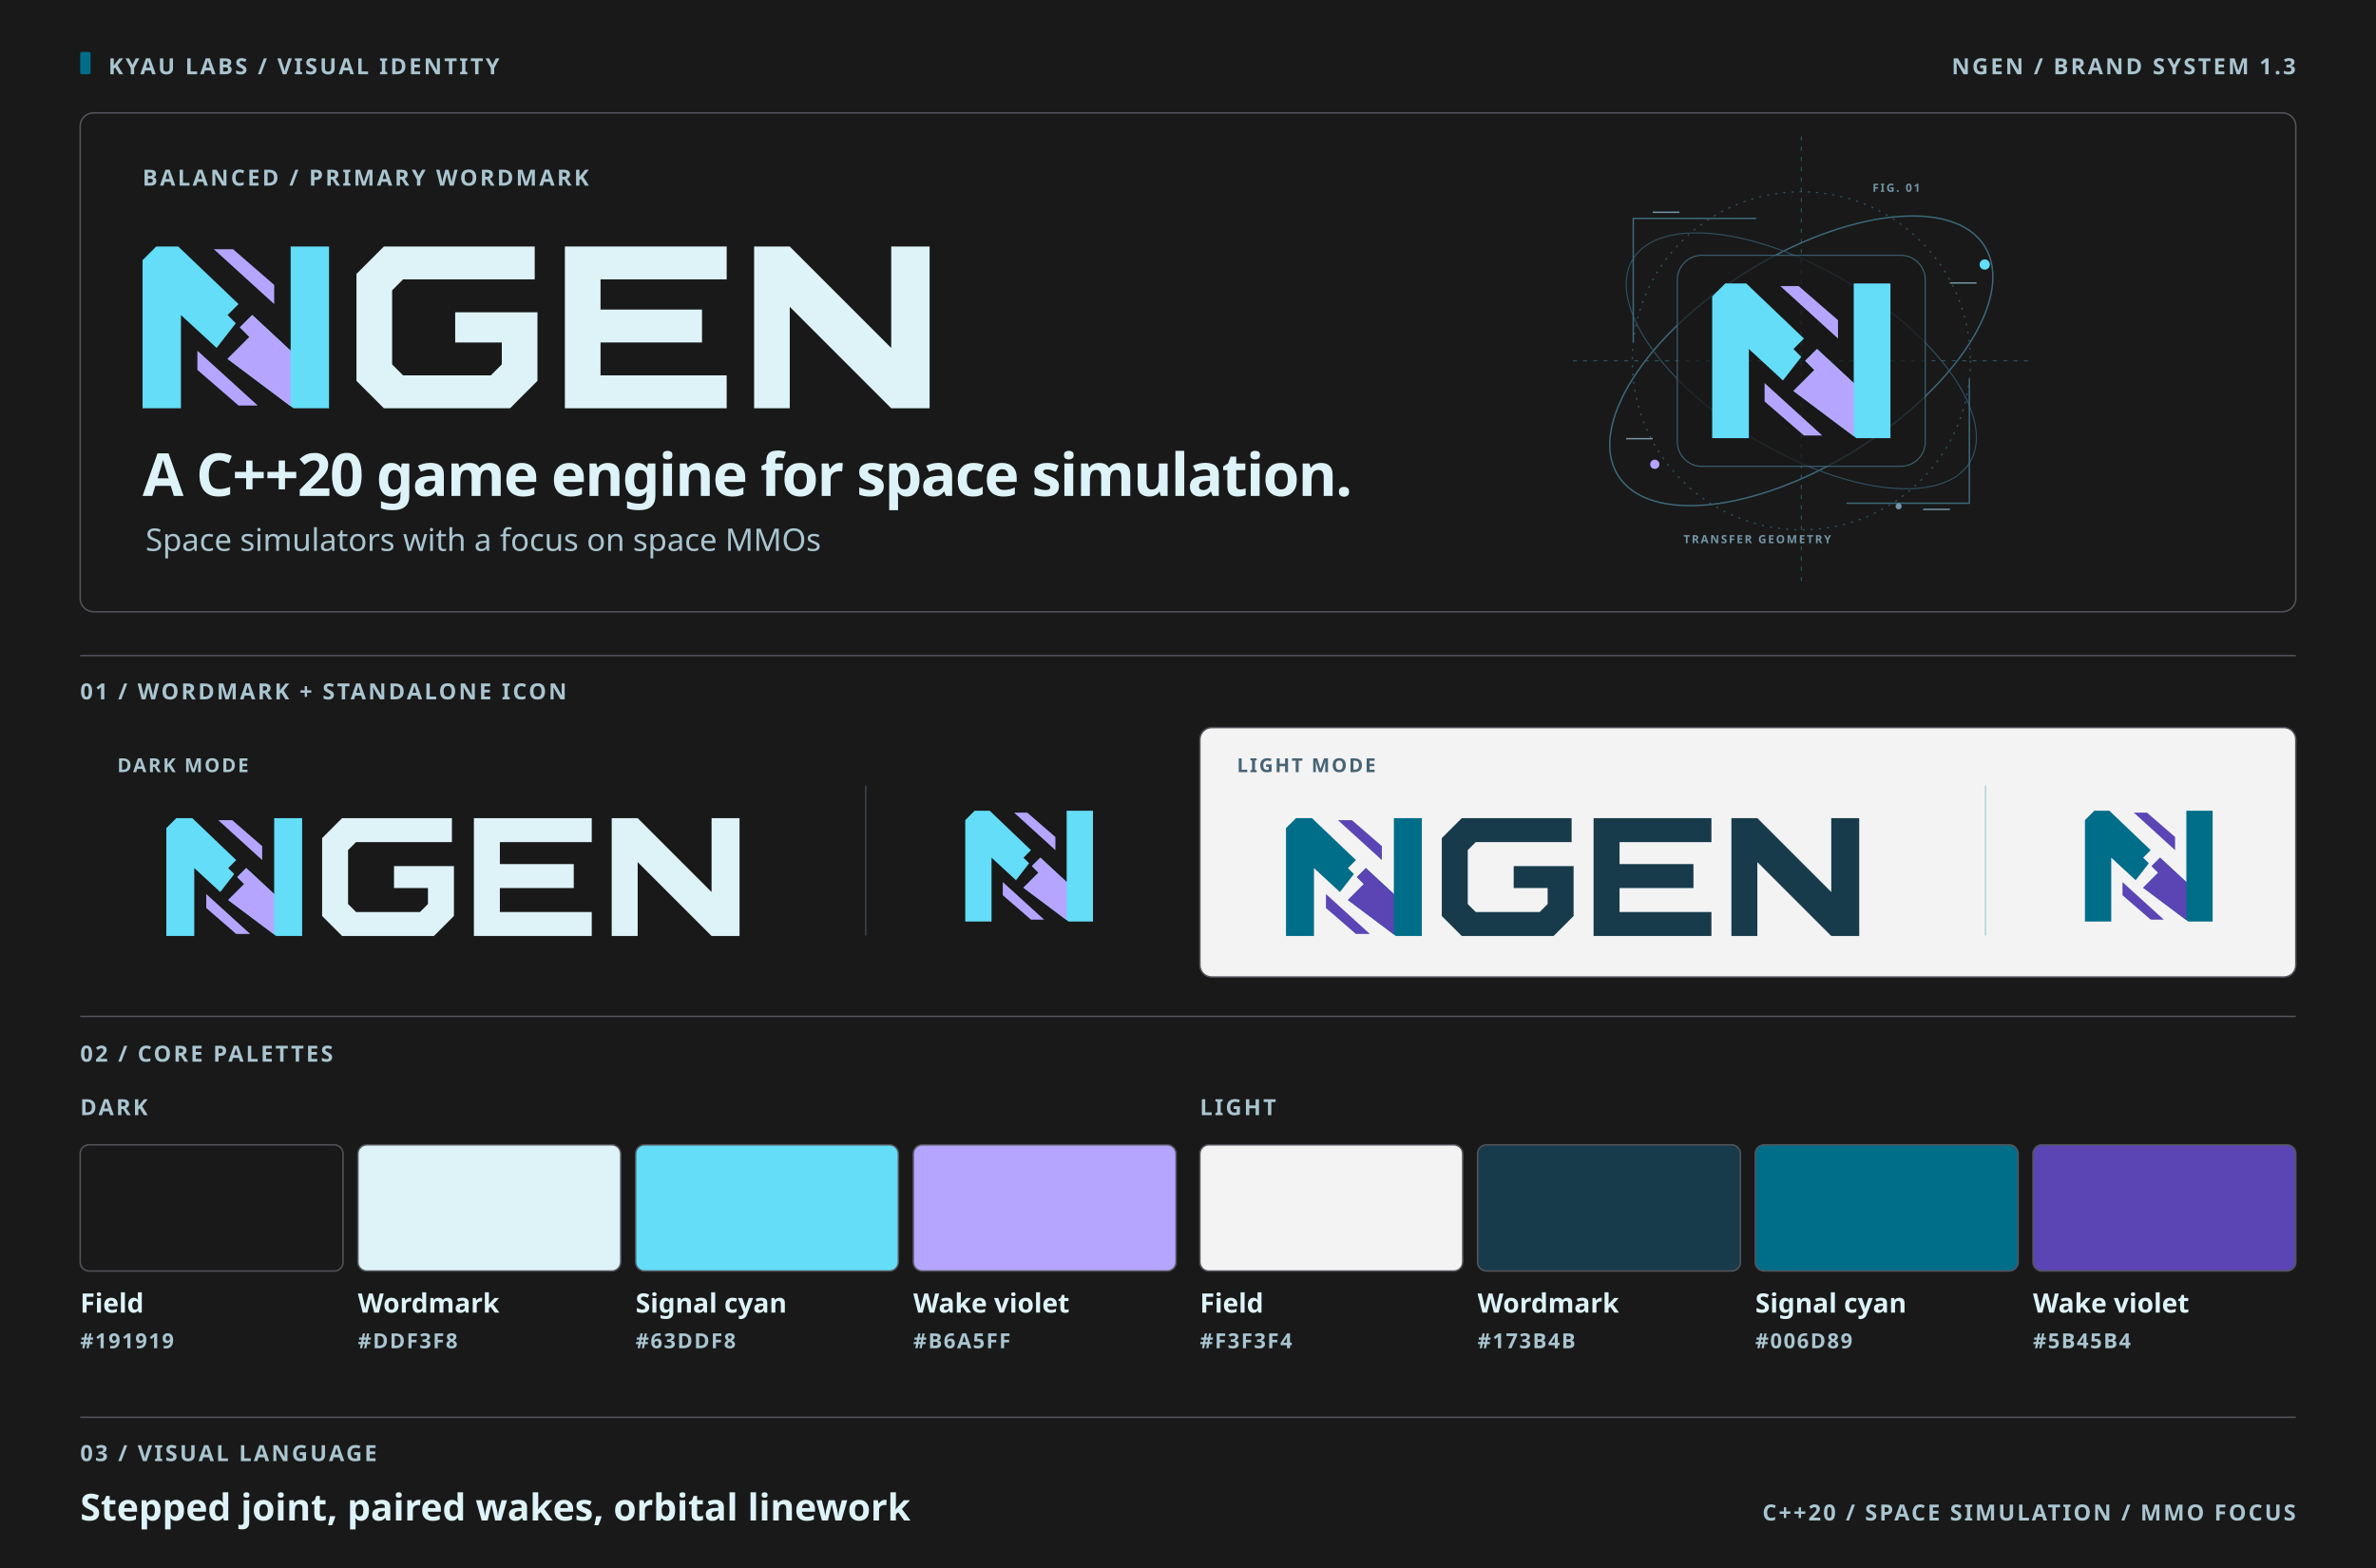
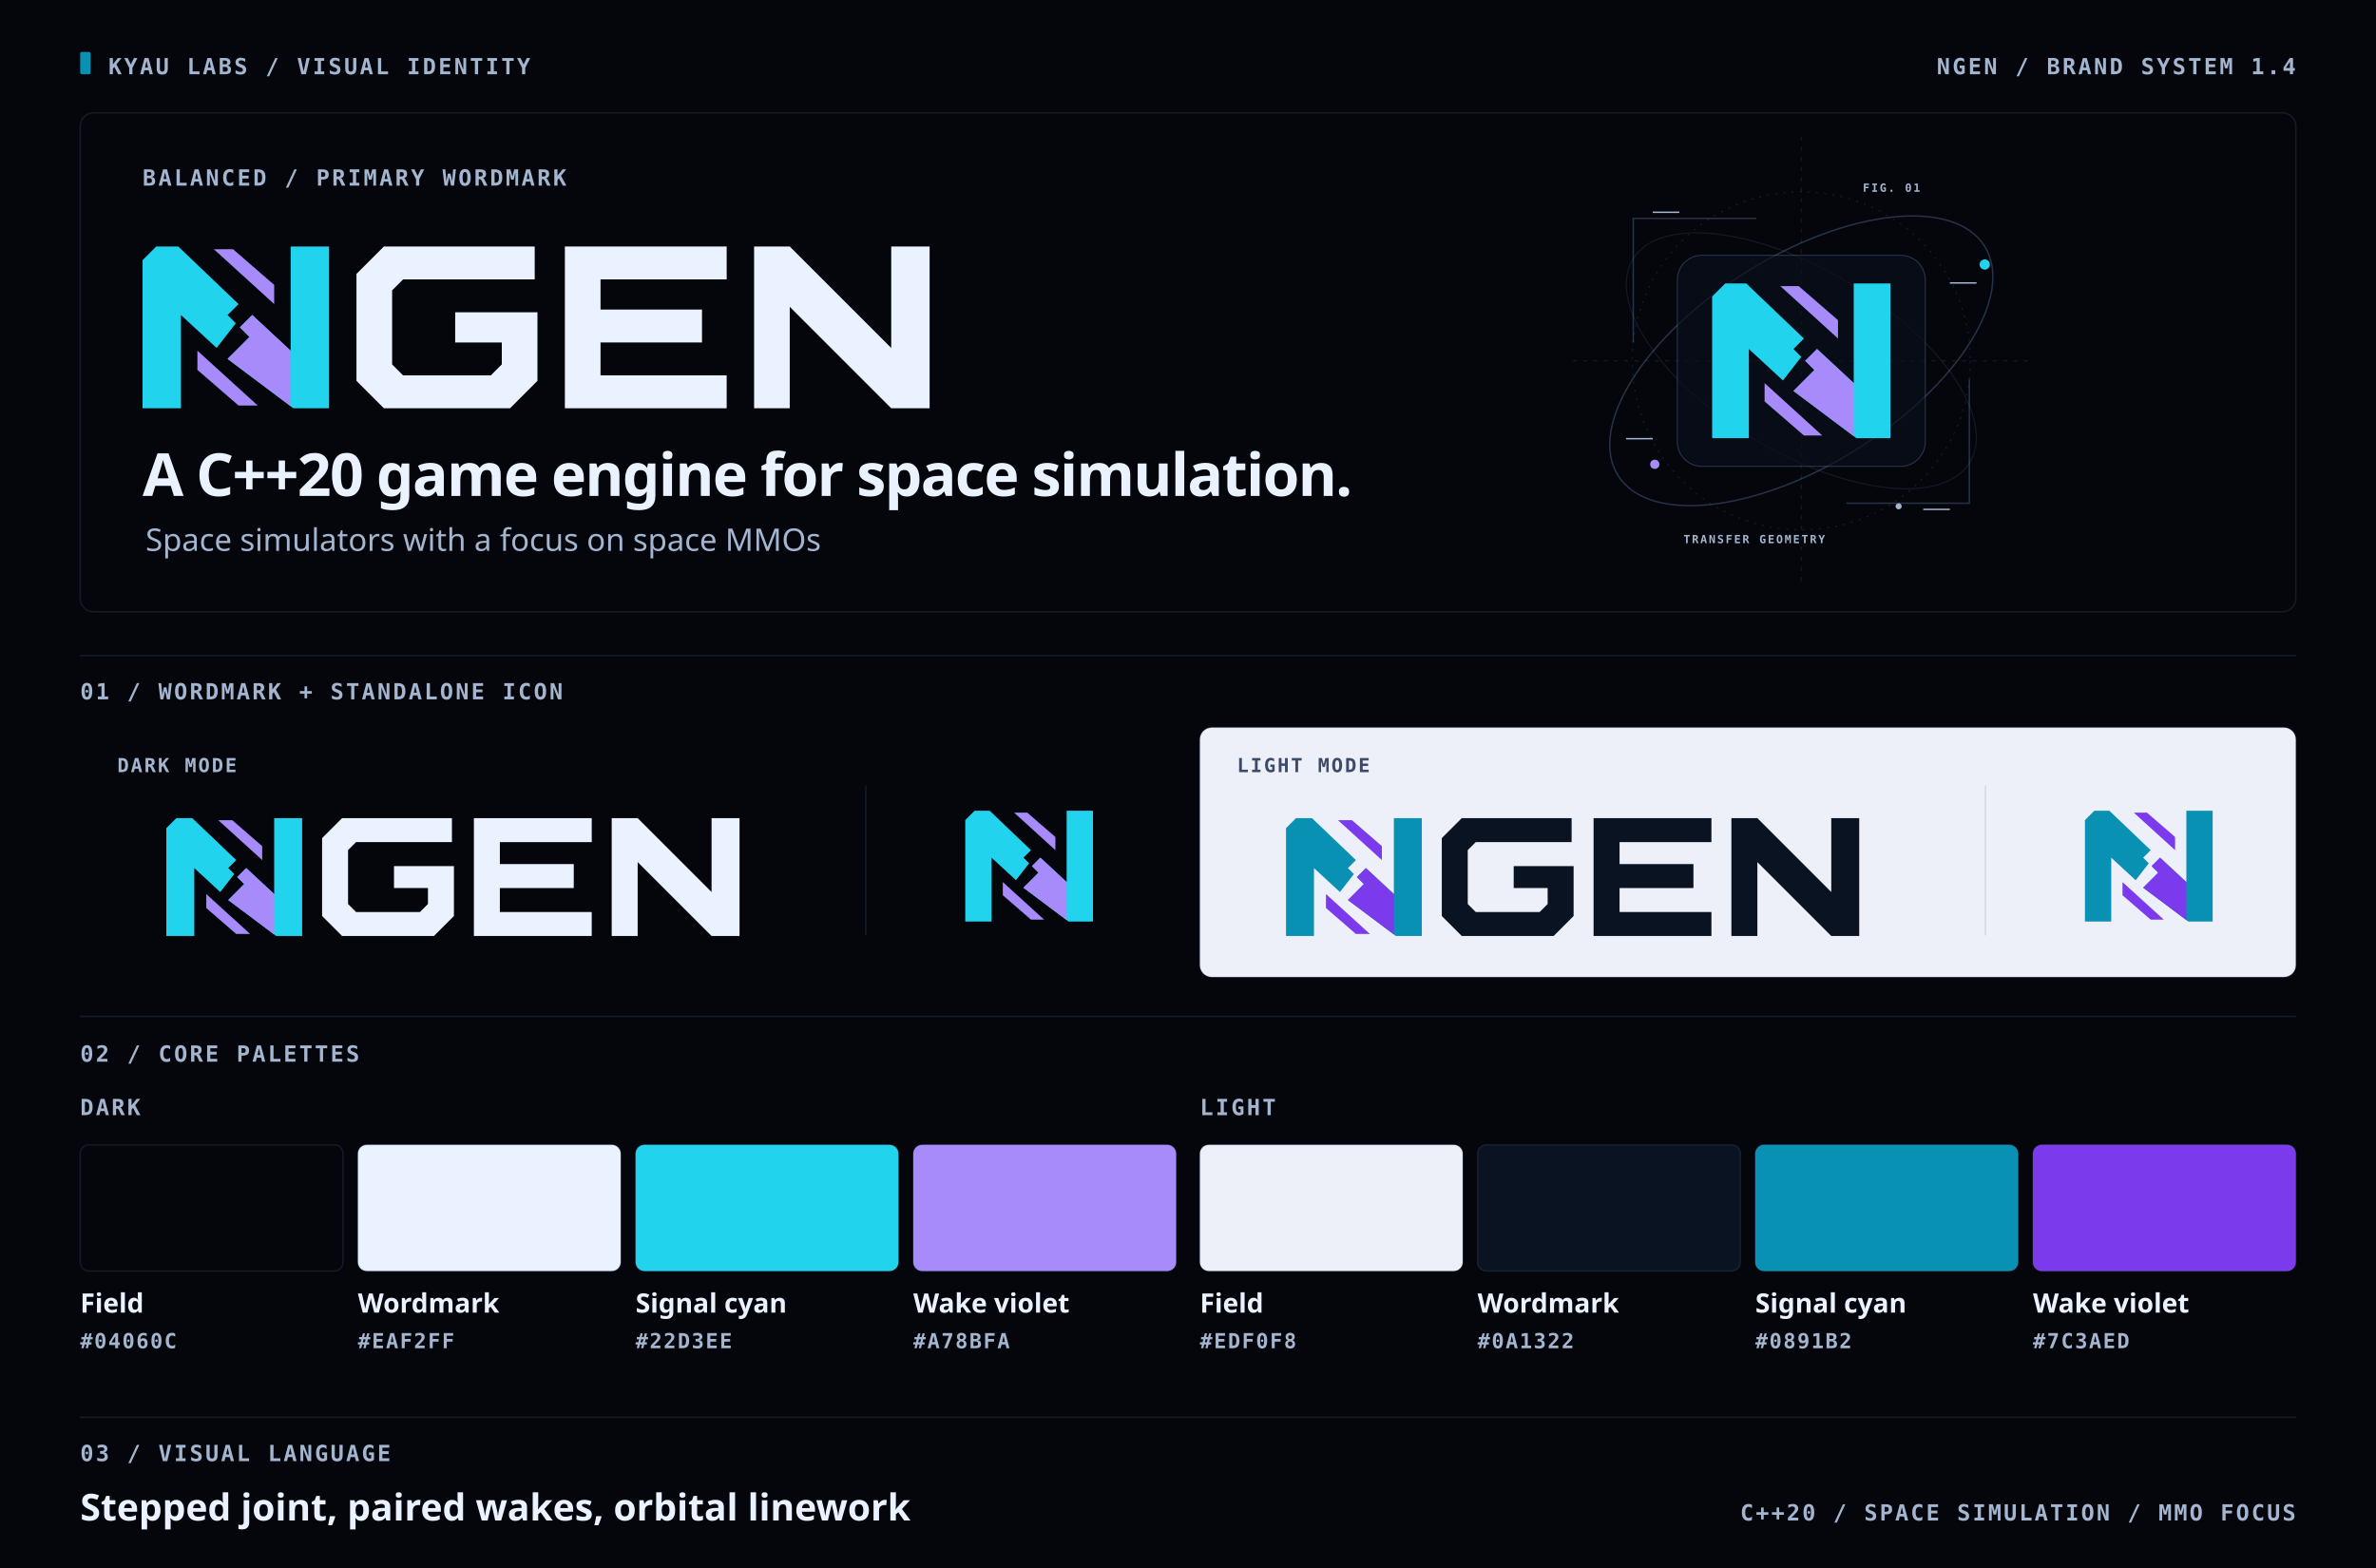
<svg xmlns="http://www.w3.org/2000/svg" viewBox="0 0 1600 1056" width="1600" height="1056" role="img" aria-labelledby="title">
-   <rect x="0" y="0" width="1600" height="1056" rx="0" fill="#191919" stroke="none" />
-   <rect x="54" y="35" width="7" height="15" rx="1" fill="#006D89" stroke="none" />
-   <text x="73" y="50" fill="#A9C5D0" font-family="Adwaita Mono, sans-serif" font-size="15" font-weight="600" letter-spacing="1.55" text-anchor="start">KYAU LABS  /  VISUAL IDENTITY</text>
-   <text x="1546" y="50" fill="#A9C5D0" font-family="Adwaita Mono, sans-serif" font-size="15" font-weight="600" letter-spacing="1.55" text-anchor="end">NGEN  /  BRAND SYSTEM 1.3</text>
-   <rect x="54" y="76" width="1492" height="336" rx="9" fill="#191919" stroke="#53545B" />
-   <text x="96" y="125" fill="#A9C5D0" font-family="Adwaita Mono, sans-serif" font-size="15" font-weight="600" letter-spacing="1.6" text-anchor="start">BALANCED  /  PRIMARY WORDMARK</text>
+   <rect x="0" y="0" width="1600" height="1056" rx="0" fill="#04060C" stroke="none" />
+   <rect x="54" y="35" width="7" height="15" rx="1" fill="#0891B2" stroke="none" />
+   <text x="73" y="50" fill="#A4B5CF" font-family="Operator Mono, monospace" font-size="15" font-weight="600" letter-spacing="1.55" text-anchor="start">KYAU LABS  /  VISUAL IDENTITY</text>
+   <text x="1546" y="50" fill="#A4B5CF" font-family="Operator Mono, monospace" font-size="15" font-weight="600" letter-spacing="1.55" text-anchor="end">NGEN  /  BRAND SYSTEM 1.4</text>
+   <rect x="54" y="76" width="1492" height="336" rx="9" fill="#04060C" stroke="#7D9BD2" stroke-opacity="0.14" />
+   <text x="96" y="125" fill="#A4B5CF" font-family="Operator Mono, monospace" font-size="15" font-weight="600" letter-spacing="1.6" text-anchor="start">BALANCED  /  PRIMARY WORDMARK</text>
  <g transform="translate(96 166) scale(1.84669)">
    <g transform="translate(0 -23.5)">
      <g transform="translate(0 23.5)">
-         <path d="M0 59V5L5 0H13L35 21L31 25L34 28L27 37L14 25V59ZM40 25L54 38V0H68V59H55L31 41L39 33L35.5 29.5Z" fill="#63DDF8" />
-         <path d="M40 25L54 38V58.25L31 41L39 33L35.5 29.5ZM20 38L42 58H35L20 45Z" fill="#B6A5FF" />
+         <path d="M0 59V5L5 0H13L35 21L31 25L34 28L27 37L14 25V59ZM40 25L54 38V0H68V59H55L31 41L39 33L35.5 29.5Z" fill="#22D3EE" />
+         <path d="M40 25L54 38V58.25L31 41L39 33L35.5 29.5ZM20 38L42 58H35L20 45Z" fill="#A78BFA" />
        <g transform="rotate(180 34 29.5)">
-           <path d="M20 38L42 58H35L20 45Z" fill="#B6A5FF" />
+           <path d="M20 38L42 58H35L20 45Z" fill="#A78BFA" />
        </g>
        <g transform="translate(78 0)">
-           <path d="M10 0H65V12H17L13 16V43L17 47H49L53 43V35H36V24H66V49L56 59H10L0 49V10Z" fill="#DDF3F8" />
+           <path d="M10 0H65V12H17L13 16V43L17 47H49L53 43V35H36V24H66V49L56 59H10L0 49V10Z" fill="#EAF2FF" />
        </g>
        <g transform="translate(154 0)">
-           <path d="M0 0H59V12H13V23H50V35H13V47H59V59H0Z" fill="#DDF3F8" />
+           <path d="M0 0H59V12H13V23H50V35H13V47H59V59H0Z" fill="#EAF2FF" />
        </g>
        <g transform="translate(223 0)">
-           <path d="M0 0H13L50 37V0H64V59H50L13 22V59H0Z" fill="#DDF3F8" />
+           <path d="M0 0H13L50 37V0H64V59H50L13 22V59H0Z" fill="#EAF2FF" />
        </g>
      </g>
    </g>
  </g>
-   <text x="96" y="334" fill="#DDF3F8" font-family="Adwaita Sans, sans-serif" font-size="40" font-weight="700" letter-spacing="-1" text-anchor="start">A C++20 game engine for space simulation.</text>
-   <text x="98" y="371" fill="#A9C5D0" font-family="Adwaita Sans, sans-serif" font-size="21" font-weight="400" letter-spacing="0" text-anchor="start">Space simulators with a focus on space MMOs</text>
+   <text x="96" y="334" fill="#EAF2FF" font-family="Neo Sans Pro, sans-serif" font-size="40" font-weight="700" letter-spacing="-1" text-anchor="start">A C++20 game engine for space simulation.</text>
+   <text x="98" y="371" fill="#A4B5CF" font-family="Neo Sans Pro, sans-serif" font-size="21" font-weight="400" letter-spacing="0" text-anchor="start">Space simulators with a focus on space MMOs</text>
  <g transform="translate(1213 243) scale(0.69)">
-     <path d="M-223 0H223M0-219V219" fill="none" stroke="#305466" stroke-width="1" stroke-dasharray="4 6" />
-     <ellipse cx="0" cy="0" rx="211" ry="102" fill="none" stroke="#3D687B" stroke-width="1.4" transform="rotate(-32)" />
-     <ellipse cx="0" cy="0" rx="192" ry="89" fill="none" stroke="#305466" stroke-width="1" transform="rotate(31)" />
-     <circle cx="0" cy="0" r="165" fill="none" stroke="#305466" stroke-width="1.2" stroke-dasharray="2 6" />
-     <path d="M-164-18V-139H-44M164 18V139H44" fill="none" stroke="#3D687B" stroke-width="1.4" />
-     <path d="M-145-145H-119M145 145H119M-171 76H-145M145-76H171" fill="none" stroke="#7496A7" stroke-width="1.4" />
-     <circle cx="179" cy="-94" r="5" fill="#63DDF8" />
-     <circle cx="-143" cy="101" r="4.5" fill="#B6A5FF" />
-     <circle cx="95" cy="142" r="3" fill="#7496A7" />
-     <rect x="-121" y="-103" width="242" height="206" rx="24" fill="#191919" fill-opacity="0.7" stroke="#3D687B" />
+     <path d="M-223 0H223M0-219V219" fill="none" stroke="#7D9BD2" stroke-width="1" stroke-dasharray="4 6" stroke-opacity="0.14" />
+     <ellipse cx="0" cy="0" rx="211" ry="102" fill="none" stroke="#7D9BD2" stroke-width="1.4" transform="rotate(-32)" stroke-opacity="0.3" />
+     <ellipse cx="0" cy="0" rx="192" ry="89" fill="none" stroke="#7D9BD2" stroke-width="1" transform="rotate(31)" stroke-opacity="0.14" />
+     <circle cx="0" cy="0" r="165" fill="none" stroke="#7D9BD2" stroke-width="1.2" stroke-dasharray="2 6" stroke-opacity="0.14" />
+     <path d="M-164-18V-139H-44M164 18V139H44" fill="none" stroke="#7D9BD2" stroke-width="1.4" stroke-opacity="0.3" />
+     <path d="M-145-145H-119M145 145H119M-171 76H-145M145-76H171" fill="none" stroke="#A4B5CF" stroke-width="1.4" />
+     <circle cx="179" cy="-94" r="5" fill="#22D3EE" />
+     <circle cx="-143" cy="101" r="4.5" fill="#A78BFA" />
+     <circle cx="95" cy="142" r="3" fill="#A4B5CF" />
+     <rect x="-121" y="-103" width="242" height="206" rx="24" fill="#0A101D" fill-opacity="0.66" stroke="#7D9BD2" stroke-opacity="0.3" />
    <g transform="translate(-87 -75.5) scale(2.55882)">
-       <path d="M0 59V5L5 0H13L35 21L31 25L34 28L27 37L14 25V59ZM40 25L54 38V0H68V59H55L31 41L39 33L35.5 29.5Z" fill="#63DDF8" />
-       <path d="M40 25L54 38V58.25L31 41L39 33L35.5 29.5ZM20 38L42 58H35L20 45Z" fill="#B6A5FF" />
+       <path d="M0 59V5L5 0H13L35 21L31 25L34 28L27 37L14 25V59ZM40 25L54 38V0H68V59H55L31 41L39 33L35.5 29.5Z" fill="#22D3EE" />
+       <path d="M40 25L54 38V58.25L31 41L39 33L35.5 29.5ZM20 38L42 58H35L20 45Z" fill="#A78BFA" />
      <g transform="rotate(180 34 29.5)">
-         <path d="M20 38L42 58H35L20 45Z" fill="#B6A5FF" />
+         <path d="M20 38L42 58H35L20 45Z" fill="#A78BFA" />
      </g>
    </g>
-     <text x="-115" y="178" fill="#7496A7" font-family="Adwaita Mono, sans-serif" font-size="11" font-weight="600" letter-spacing="1.6" text-anchor="start">TRANSFER GEOMETRY</text>
-     <text x="116" y="-165" fill="#7496A7" font-family="Adwaita Mono, sans-serif" font-size="11" font-weight="600" letter-spacing="1.6" text-anchor="end">FIG. 01</text>
+     <text x="-115" y="178" fill="#A4B5CF" font-family="Operator Mono, monospace" font-size="11" font-weight="600" letter-spacing="1.6" text-anchor="start">TRANSFER GEOMETRY</text>
+     <text x="116" y="-165" fill="#A4B5CF" font-family="Operator Mono, monospace" font-size="11" font-weight="600" letter-spacing="1.6" text-anchor="end">FIG. 01</text>
  </g>
-   <path d="M54 441.5H1546" stroke="#53545B" />
-   <text x="54" y="471" fill="#A9C5D0" font-family="Adwaita Mono, sans-serif" font-size="15" font-weight="600" letter-spacing="1.5" text-anchor="start">01  /  WORDMARK + STANDALONE ICON</text>
-   <rect x="54" y="490" width="738" height="168" rx="8" fill="#191919" stroke="none" />
-   <text x="79" y="520" fill="#A9C5D0" font-family="Adwaita Mono, sans-serif" font-size="13" font-weight="600" letter-spacing="1.25" text-anchor="start">DARK MODE</text>
+   <path d="M54 441.5H1546" stroke="#7D9BD2" stroke-opacity="0.14" />
+   <text x="54" y="471" fill="#A4B5CF" font-family="Operator Mono, monospace" font-size="15" font-weight="600" letter-spacing="1.5" text-anchor="start">01  /  WORDMARK + STANDALONE ICON</text>
+   <rect x="54" y="490" width="738" height="168" rx="8" fill="#04060C" stroke="none" />
+   <text x="79" y="520" fill="#A4B5CF" font-family="Operator Mono, monospace" font-size="13" font-weight="600" letter-spacing="1.25" text-anchor="start">DARK MODE</text>
  <g transform="translate(112 551) scale(1.34495)">
    <g transform="translate(0 -23.5)">
      <g transform="translate(0 23.5)">
-         <path d="M0 59V5L5 0H13L35 21L31 25L34 28L27 37L14 25V59ZM40 25L54 38V0H68V59H55L31 41L39 33L35.5 29.5Z" fill="#63DDF8" />
-         <path d="M40 25L54 38V58.25L31 41L39 33L35.5 29.5ZM20 38L42 58H35L20 45Z" fill="#B6A5FF" />
+         <path d="M0 59V5L5 0H13L35 21L31 25L34 28L27 37L14 25V59ZM40 25L54 38V0H68V59H55L31 41L39 33L35.5 29.5Z" fill="#22D3EE" />
+         <path d="M40 25L54 38V58.25L31 41L39 33L35.5 29.5ZM20 38L42 58H35L20 45Z" fill="#A78BFA" />
        <g transform="rotate(180 34 29.5)">
-           <path d="M20 38L42 58H35L20 45Z" fill="#B6A5FF" />
+           <path d="M20 38L42 58H35L20 45Z" fill="#A78BFA" />
        </g>
        <g transform="translate(78 0)">
-           <path d="M10 0H65V12H17L13 16V43L17 47H49L53 43V35H36V24H66V49L56 59H10L0 49V10Z" fill="#DDF3F8" />
+           <path d="M10 0H65V12H17L13 16V43L17 47H49L53 43V35H36V24H66V49L56 59H10L0 49V10Z" fill="#EAF2FF" />
        </g>
        <g transform="translate(154 0)">
-           <path d="M0 0H59V12H13V23H50V35H13V47H59V59H0Z" fill="#DDF3F8" />
+           <path d="M0 0H59V12H13V23H50V35H13V47H59V59H0Z" fill="#EAF2FF" />
        </g>
        <g transform="translate(223 0)">
-           <path d="M0 0H13L50 37V0H64V59H50L13 22V59H0Z" fill="#DDF3F8" />
+           <path d="M0 0H13L50 37V0H64V59H50L13 22V59H0Z" fill="#EAF2FF" />
        </g>
      </g>
    </g>
  </g>
-   <path d="M583 529V630" fill="none" stroke="#7899A6" stroke-opacity="0.35" />
+   <path d="M583 529V630" fill="none" stroke="#7D9BD2" stroke-opacity="0.14" />
  <g transform="translate(650 546) scale(1.26471)">
-     <path d="M0 59V5L5 0H13L35 21L31 25L34 28L27 37L14 25V59ZM40 25L54 38V0H68V59H55L31 41L39 33L35.5 29.5Z" fill="#63DDF8" />
-     <path d="M40 25L54 38V58.25L31 41L39 33L35.5 29.5ZM20 38L42 58H35L20 45Z" fill="#B6A5FF" />
+     <path d="M0 59V5L5 0H13L35 21L31 25L34 28L27 37L14 25V59ZM40 25L54 38V0H68V59H55L31 41L39 33L35.5 29.5Z" fill="#22D3EE" />
+     <path d="M40 25L54 38V58.25L31 41L39 33L35.5 29.5ZM20 38L42 58H35L20 45Z" fill="#A78BFA" />
    <g transform="rotate(180 34 29.5)">
-       <path d="M20 38L42 58H35L20 45Z" fill="#B6A5FF" />
+       <path d="M20 38L42 58H35L20 45Z" fill="#A78BFA" />
    </g>
  </g>
-   <rect x="808" y="490" width="738" height="168" rx="8" fill="#F3F3F4" stroke="#53545B" />
-   <text x="833" y="520" fill="#466473" font-family="Adwaita Mono, sans-serif" font-size="13" font-weight="600" letter-spacing="1.25" text-anchor="start">LIGHT MODE</text>
+   <rect x="808" y="490" width="738" height="168" rx="8" fill="#EDF0F8" stroke="#7D9BD2" stroke-opacity="0.14" />
+   <text x="833" y="520" fill="#3C4C68" font-family="Operator Mono, monospace" font-size="13" font-weight="600" letter-spacing="1.25" text-anchor="start">LIGHT MODE</text>
  <g transform="translate(866 551) scale(1.34495)">
    <g transform="translate(0 -23.5)">
      <g transform="translate(0 23.5)">
-         <path d="M0 59V5L5 0H13L35 21L31 25L34 28L27 37L14 25V59ZM40 25L54 38V0H68V59H55L31 41L39 33L35.5 29.5Z" fill="#006D89" />
-         <path d="M40 25L54 38V58.25L31 41L39 33L35.5 29.5ZM20 38L42 58H35L20 45Z" fill="#5B45B4" />
+         <path d="M0 59V5L5 0H13L35 21L31 25L34 28L27 37L14 25V59ZM40 25L54 38V0H68V59H55L31 41L39 33L35.5 29.5Z" fill="#0891B2" />
+         <path d="M40 25L54 38V58.25L31 41L39 33L35.5 29.5ZM20 38L42 58H35L20 45Z" fill="#7C3AED" />
        <g transform="rotate(180 34 29.5)">
-           <path d="M20 38L42 58H35L20 45Z" fill="#5B45B4" />
+           <path d="M20 38L42 58H35L20 45Z" fill="#7C3AED" />
        </g>
        <g transform="translate(78 0)">
-           <path d="M10 0H65V12H17L13 16V43L17 47H49L53 43V35H36V24H66V49L56 59H10L0 49V10Z" fill="#173B4B" />
+           <path d="M10 0H65V12H17L13 16V43L17 47H49L53 43V35H36V24H66V49L56 59H10L0 49V10Z" fill="#0A1322" />
        </g>
        <g transform="translate(154 0)">
-           <path d="M0 0H59V12H13V23H50V35H13V47H59V59H0Z" fill="#173B4B" />
+           <path d="M0 0H59V12H13V23H50V35H13V47H59V59H0Z" fill="#0A1322" />
        </g>
        <g transform="translate(223 0)">
-           <path d="M0 0H13L50 37V0H64V59H50L13 22V59H0Z" fill="#173B4B" />
+           <path d="M0 0H13L50 37V0H64V59H50L13 22V59H0Z" fill="#0A1322" />
        </g>
      </g>
    </g>
  </g>
-   <path d="M1337 529V630" fill="none" stroke="#B8D2DC" />
+   <path d="M1337 529V630" fill="none" stroke="#102A54" stroke-opacity="0.12" />
  <g transform="translate(1404 546) scale(1.26471)">
-     <path d="M0 59V5L5 0H13L35 21L31 25L34 28L27 37L14 25V59ZM40 25L54 38V0H68V59H55L31 41L39 33L35.5 29.5Z" fill="#006D89" />
-     <path d="M40 25L54 38V58.25L31 41L39 33L35.5 29.5ZM20 38L42 58H35L20 45Z" fill="#5B45B4" />
+     <path d="M0 59V5L5 0H13L35 21L31 25L34 28L27 37L14 25V59ZM40 25L54 38V0H68V59H55L31 41L39 33L35.5 29.5Z" fill="#0891B2" />
+     <path d="M40 25L54 38V58.25L31 41L39 33L35.5 29.5ZM20 38L42 58H35L20 45Z" fill="#7C3AED" />
    <g transform="rotate(180 34 29.5)">
-       <path d="M20 38L42 58H35L20 45Z" fill="#5B45B4" />
+       <path d="M20 38L42 58H35L20 45Z" fill="#7C3AED" />
    </g>
  </g>
-   <path d="M54 684.5H1546" stroke="#53545B" />
-   <text x="54" y="715" fill="#A9C5D0" font-family="Adwaita Mono, sans-serif" font-size="15" font-weight="600" letter-spacing="1.5" text-anchor="start">02  /  CORE PALETTES</text>
-   <text x="54" y="751" fill="#A9C5D0" font-family="Adwaita Mono, sans-serif" font-size="15" font-weight="600" letter-spacing="1.5" text-anchor="start">DARK</text>
-   <rect x="54" y="771" width="177" height="85" rx="6" fill="#191919" stroke="#53545B" />
-   <text x="54" y="884" fill="#DDF3F8" font-family="Adwaita Sans, sans-serif" font-size="18" font-weight="700" letter-spacing="0" text-anchor="start">Field</text>
-   <text x="54" y="908" fill="#A9C5D0" font-family="Adwaita Mono, sans-serif" font-size="14" font-weight="600" letter-spacing="1" text-anchor="start">#191919</text>
-   <rect x="241" y="771" width="177" height="85" rx="6" fill="#DDF3F8" stroke="#53545B" />
-   <text x="241" y="884" fill="#DDF3F8" font-family="Adwaita Sans, sans-serif" font-size="18" font-weight="700" letter-spacing="0" text-anchor="start">Wordmark</text>
-   <text x="241" y="908" fill="#A9C5D0" font-family="Adwaita Mono, sans-serif" font-size="14" font-weight="600" letter-spacing="1" text-anchor="start">#DDF3F8</text>
-   <rect x="428" y="771" width="177" height="85" rx="6" fill="#63DDF8" stroke="#53545B" />
-   <text x="428" y="884" fill="#DDF3F8" font-family="Adwaita Sans, sans-serif" font-size="18" font-weight="700" letter-spacing="0" text-anchor="start">Signal cyan</text>
-   <text x="428" y="908" fill="#A9C5D0" font-family="Adwaita Mono, sans-serif" font-size="14" font-weight="600" letter-spacing="1" text-anchor="start">#63DDF8</text>
-   <rect x="615" y="771" width="177" height="85" rx="6" fill="#B6A5FF" stroke="#53545B" />
-   <text x="615" y="884" fill="#DDF3F8" font-family="Adwaita Sans, sans-serif" font-size="18" font-weight="700" letter-spacing="0" text-anchor="start">Wake violet</text>
-   <text x="615" y="908" fill="#A9C5D0" font-family="Adwaita Mono, sans-serif" font-size="14" font-weight="600" letter-spacing="1" text-anchor="start">#B6A5FF</text>
-   <text x="808" y="751" fill="#A9C5D0" font-family="Adwaita Mono, sans-serif" font-size="15" font-weight="600" letter-spacing="1.5" text-anchor="start">LIGHT</text>
-   <rect x="808" y="771" width="177" height="85" rx="6" fill="#F3F3F4" stroke="#53545B" />
-   <text x="808" y="884" fill="#DDF3F8" font-family="Adwaita Sans, sans-serif" font-size="18" font-weight="700" letter-spacing="0" text-anchor="start">Field</text>
-   <text x="808" y="908" fill="#A9C5D0" font-family="Adwaita Mono, sans-serif" font-size="14" font-weight="600" letter-spacing="1" text-anchor="start">#F3F3F4</text>
-   <rect x="995" y="771" width="177" height="85" rx="6" fill="#173B4B" stroke="#53545B" />
-   <text x="995" y="884" fill="#DDF3F8" font-family="Adwaita Sans, sans-serif" font-size="18" font-weight="700" letter-spacing="0" text-anchor="start">Wordmark</text>
-   <text x="995" y="908" fill="#A9C5D0" font-family="Adwaita Mono, sans-serif" font-size="14" font-weight="600" letter-spacing="1" text-anchor="start">#173B4B</text>
-   <rect x="1182" y="771" width="177" height="85" rx="6" fill="#006D89" stroke="#53545B" />
-   <text x="1182" y="884" fill="#DDF3F8" font-family="Adwaita Sans, sans-serif" font-size="18" font-weight="700" letter-spacing="0" text-anchor="start">Signal cyan</text>
-   <text x="1182" y="908" fill="#A9C5D0" font-family="Adwaita Mono, sans-serif" font-size="14" font-weight="600" letter-spacing="1" text-anchor="start">#006D89</text>
-   <rect x="1369" y="771" width="177" height="85" rx="6" fill="#5B45B4" stroke="#53545B" />
-   <text x="1369" y="884" fill="#DDF3F8" font-family="Adwaita Sans, sans-serif" font-size="18" font-weight="700" letter-spacing="0" text-anchor="start">Wake violet</text>
-   <text x="1369" y="908" fill="#A9C5D0" font-family="Adwaita Mono, sans-serif" font-size="14" font-weight="600" letter-spacing="1" text-anchor="start">#5B45B4</text>
-   <path d="M54 954.5H1546" stroke="#53545B" />
-   <text x="54" y="984" fill="#A9C5D0" font-family="Adwaita Mono, sans-serif" font-size="15" font-weight="600" letter-spacing="1.5" text-anchor="start">03  /  VISUAL LANGUAGE</text>
-   <text x="54" y="1024" fill="#DDF3F8" font-family="Adwaita Sans, sans-serif" font-size="25" font-weight="600" letter-spacing="0" text-anchor="start">Stepped joint, paired wakes, orbital linework</text>
-   <text x="1546" y="1024" fill="#A9C5D0" font-family="Adwaita Mono, sans-serif" font-size="15" font-weight="600" letter-spacing="1.4" text-anchor="end">C++20  /  SPACE SIMULATION  /  MMO FOCUS</text>
+   <path d="M54 684.5H1546" stroke="#7D9BD2" stroke-opacity="0.14" />
+   <text x="54" y="715" fill="#A4B5CF" font-family="Operator Mono, monospace" font-size="15" font-weight="600" letter-spacing="1.5" text-anchor="start">02  /  CORE PALETTES</text>
+   <text x="54" y="751" fill="#A4B5CF" font-family="Operator Mono, monospace" font-size="15" font-weight="600" letter-spacing="1.5" text-anchor="start">DARK</text>
+   <rect x="54" y="771" width="177" height="85" rx="6" fill="#04060C" stroke="#7D9BD2" stroke-opacity="0.14" />
+   <text x="54" y="884" fill="#EAF2FF" font-family="Neo Sans Pro, sans-serif" font-size="18" font-weight="700" letter-spacing="0" text-anchor="start">Field</text>
+   <text x="54" y="908" fill="#A4B5CF" font-family="Operator Mono, monospace" font-size="14" font-weight="600" letter-spacing="1" text-anchor="start">#04060C</text>
+   <rect x="241" y="771" width="177" height="85" rx="6" fill="#EAF2FF" stroke="#7D9BD2" stroke-opacity="0.14" />
+   <text x="241" y="884" fill="#EAF2FF" font-family="Neo Sans Pro, sans-serif" font-size="18" font-weight="700" letter-spacing="0" text-anchor="start">Wordmark</text>
+   <text x="241" y="908" fill="#A4B5CF" font-family="Operator Mono, monospace" font-size="14" font-weight="600" letter-spacing="1" text-anchor="start">#EAF2FF</text>
+   <rect x="428" y="771" width="177" height="85" rx="6" fill="#22D3EE" stroke="#7D9BD2" stroke-opacity="0.14" />
+   <text x="428" y="884" fill="#EAF2FF" font-family="Neo Sans Pro, sans-serif" font-size="18" font-weight="700" letter-spacing="0" text-anchor="start">Signal cyan</text>
+   <text x="428" y="908" fill="#A4B5CF" font-family="Operator Mono, monospace" font-size="14" font-weight="600" letter-spacing="1" text-anchor="start">#22D3EE</text>
+   <rect x="615" y="771" width="177" height="85" rx="6" fill="#A78BFA" stroke="#7D9BD2" stroke-opacity="0.14" />
+   <text x="615" y="884" fill="#EAF2FF" font-family="Neo Sans Pro, sans-serif" font-size="18" font-weight="700" letter-spacing="0" text-anchor="start">Wake violet</text>
+   <text x="615" y="908" fill="#A4B5CF" font-family="Operator Mono, monospace" font-size="14" font-weight="600" letter-spacing="1" text-anchor="start">#A78BFA</text>
+   <text x="808" y="751" fill="#A4B5CF" font-family="Operator Mono, monospace" font-size="15" font-weight="600" letter-spacing="1.5" text-anchor="start">LIGHT</text>
+   <rect x="808" y="771" width="177" height="85" rx="6" fill="#EDF0F8" stroke="#7D9BD2" stroke-opacity="0.14" />
+   <text x="808" y="884" fill="#EAF2FF" font-family="Neo Sans Pro, sans-serif" font-size="18" font-weight="700" letter-spacing="0" text-anchor="start">Field</text>
+   <text x="808" y="908" fill="#A4B5CF" font-family="Operator Mono, monospace" font-size="14" font-weight="600" letter-spacing="1" text-anchor="start">#EDF0F8</text>
+   <rect x="995" y="771" width="177" height="85" rx="6" fill="#0A1322" stroke="#7D9BD2" stroke-opacity="0.14" />
+   <text x="995" y="884" fill="#EAF2FF" font-family="Neo Sans Pro, sans-serif" font-size="18" font-weight="700" letter-spacing="0" text-anchor="start">Wordmark</text>
+   <text x="995" y="908" fill="#A4B5CF" font-family="Operator Mono, monospace" font-size="14" font-weight="600" letter-spacing="1" text-anchor="start">#0A1322</text>
+   <rect x="1182" y="771" width="177" height="85" rx="6" fill="#0891B2" stroke="#7D9BD2" stroke-opacity="0.14" />
+   <text x="1182" y="884" fill="#EAF2FF" font-family="Neo Sans Pro, sans-serif" font-size="18" font-weight="700" letter-spacing="0" text-anchor="start">Signal cyan</text>
+   <text x="1182" y="908" fill="#A4B5CF" font-family="Operator Mono, monospace" font-size="14" font-weight="600" letter-spacing="1" text-anchor="start">#0891B2</text>
+   <rect x="1369" y="771" width="177" height="85" rx="6" fill="#7C3AED" stroke="#7D9BD2" stroke-opacity="0.14" />
+   <text x="1369" y="884" fill="#EAF2FF" font-family="Neo Sans Pro, sans-serif" font-size="18" font-weight="700" letter-spacing="0" text-anchor="start">Wake violet</text>
+   <text x="1369" y="908" fill="#A4B5CF" font-family="Operator Mono, monospace" font-size="14" font-weight="600" letter-spacing="1" text-anchor="start">#7C3AED</text>
+   <path d="M54 954.5H1546" stroke="#7D9BD2" stroke-opacity="0.14" />
+   <text x="54" y="984" fill="#A4B5CF" font-family="Operator Mono, monospace" font-size="15" font-weight="600" letter-spacing="1.5" text-anchor="start">03  /  VISUAL LANGUAGE</text>
+   <text x="54" y="1024" fill="#EAF2FF" font-family="Neo Sans Pro, sans-serif" font-size="25" font-weight="600" letter-spacing="0" text-anchor="start">Stepped joint, paired wakes, orbital linework</text>
+   <text x="1546" y="1024" fill="#A4B5CF" font-family="Operator Mono, monospace" font-size="15" font-weight="600" letter-spacing="1.4" text-anchor="end">C++20  /  SPACE SIMULATION  /  MMO FOCUS</text>
</svg>
